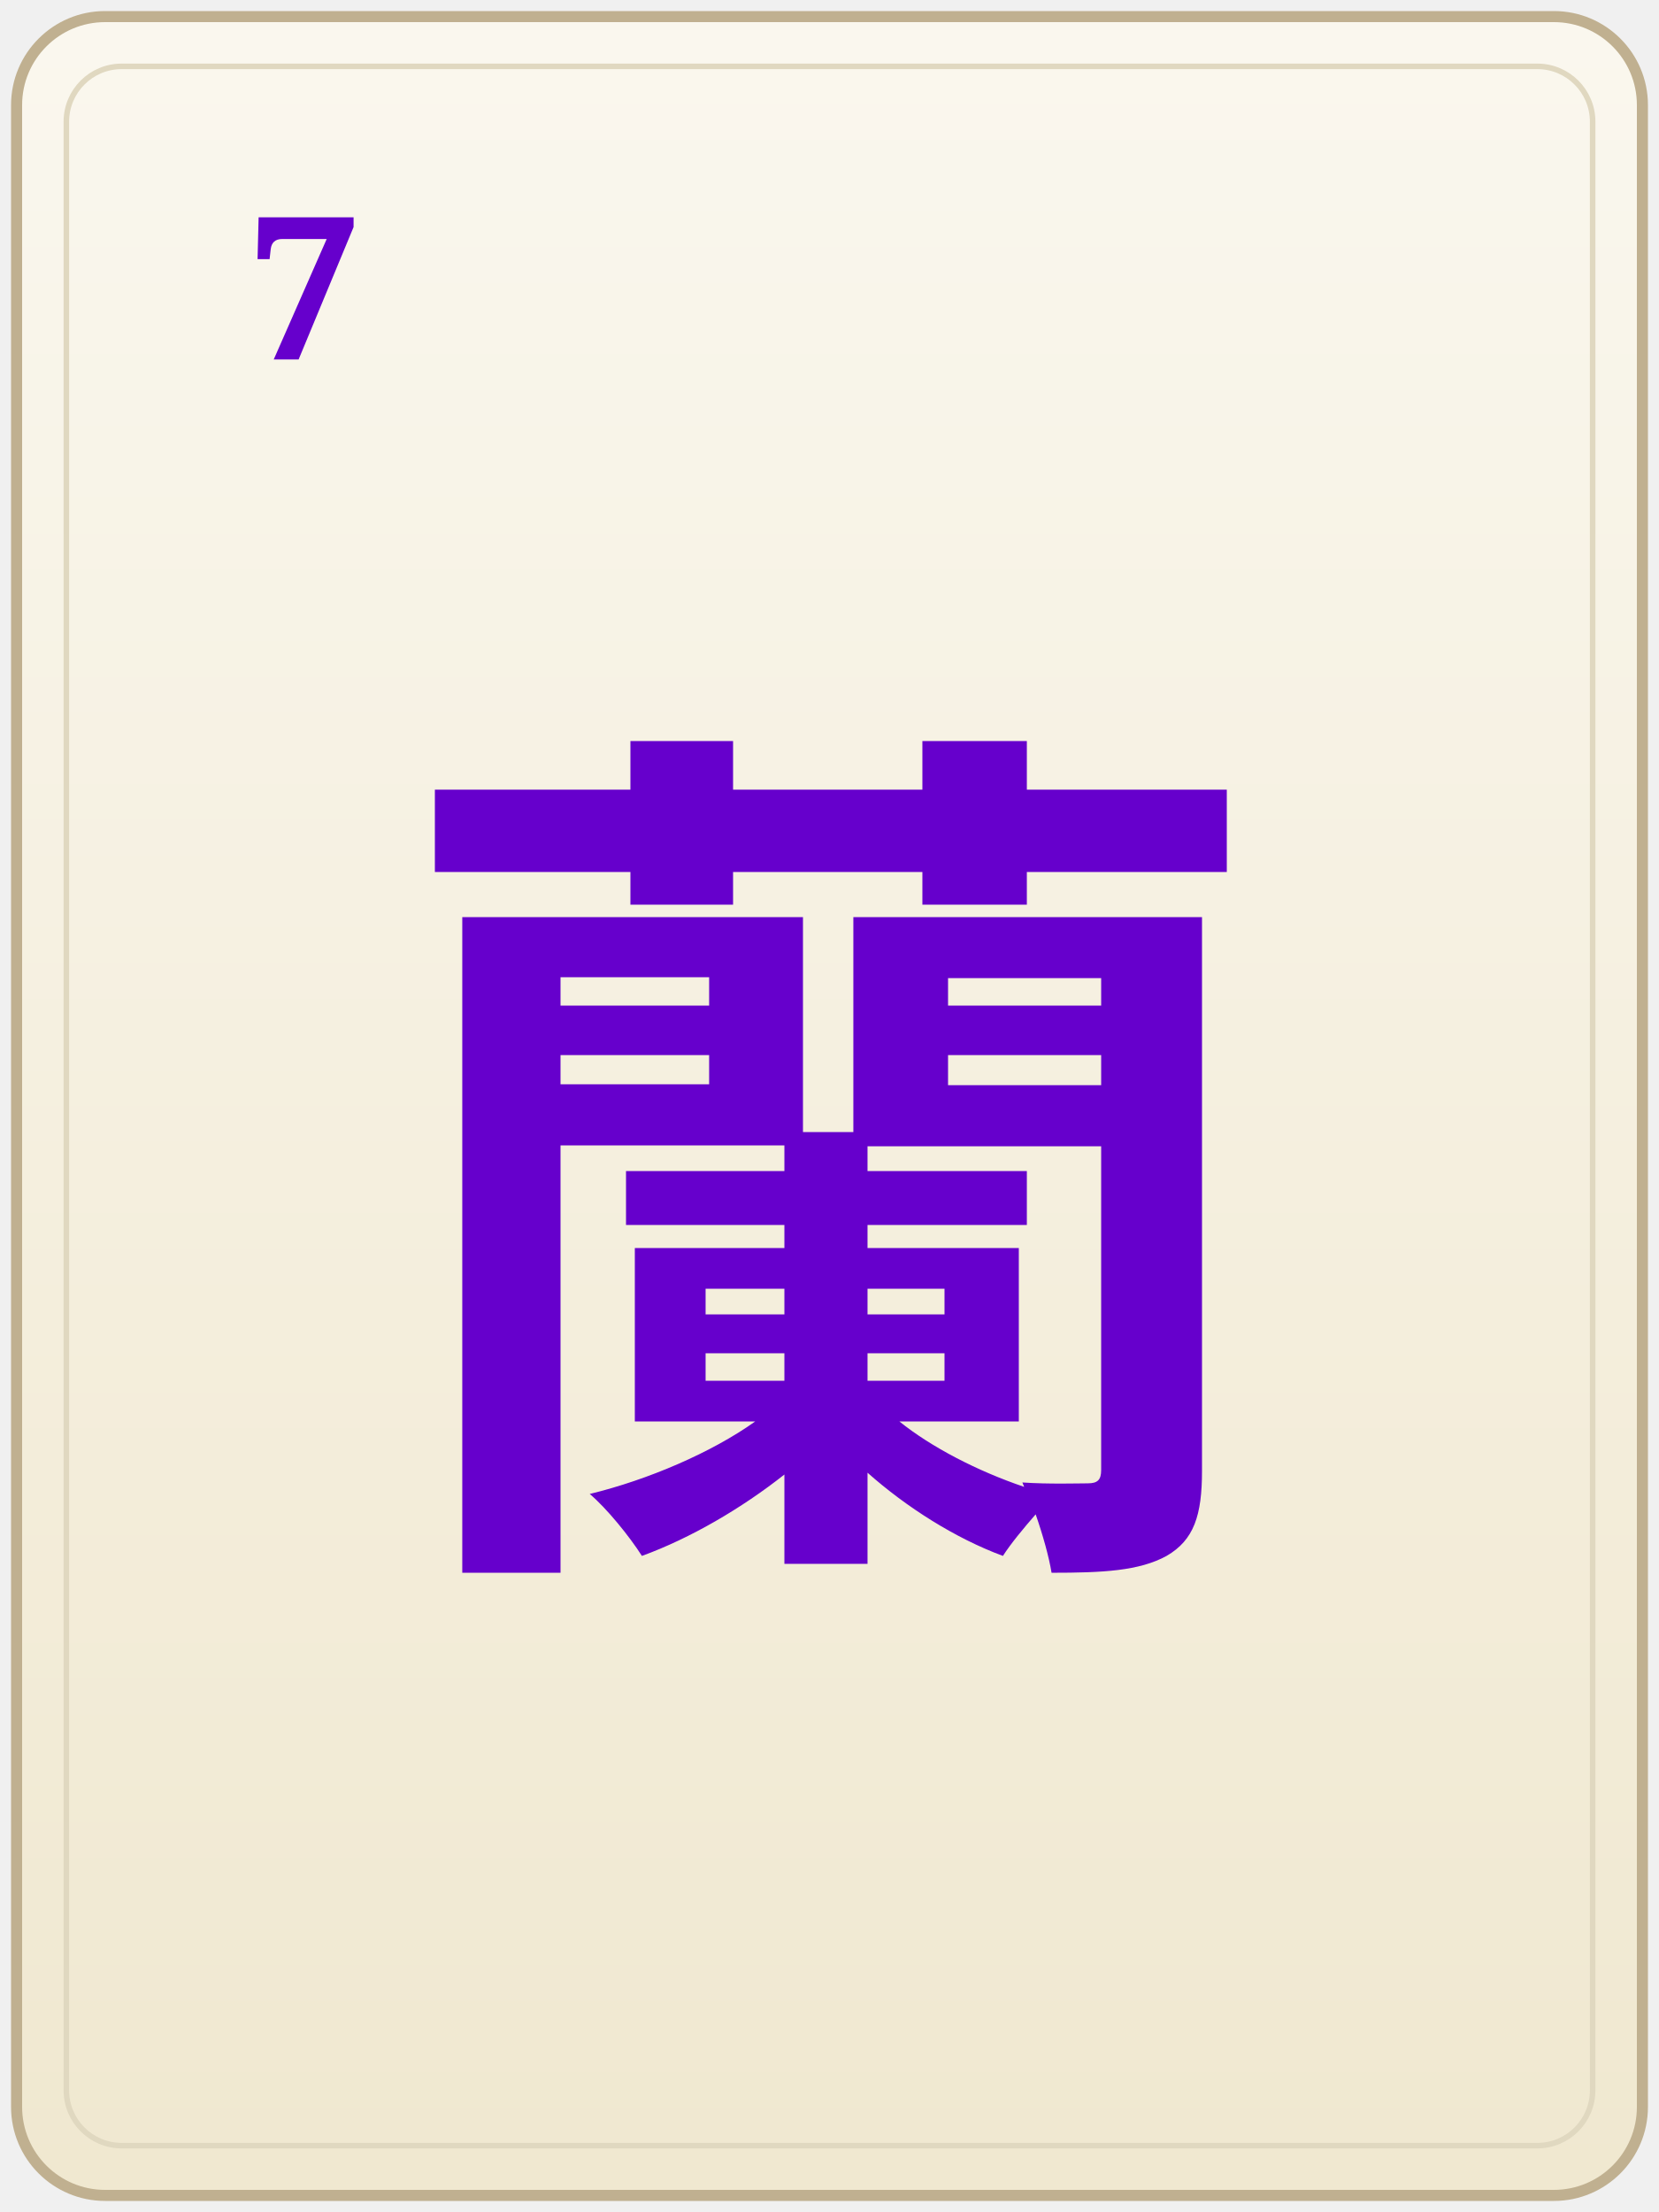
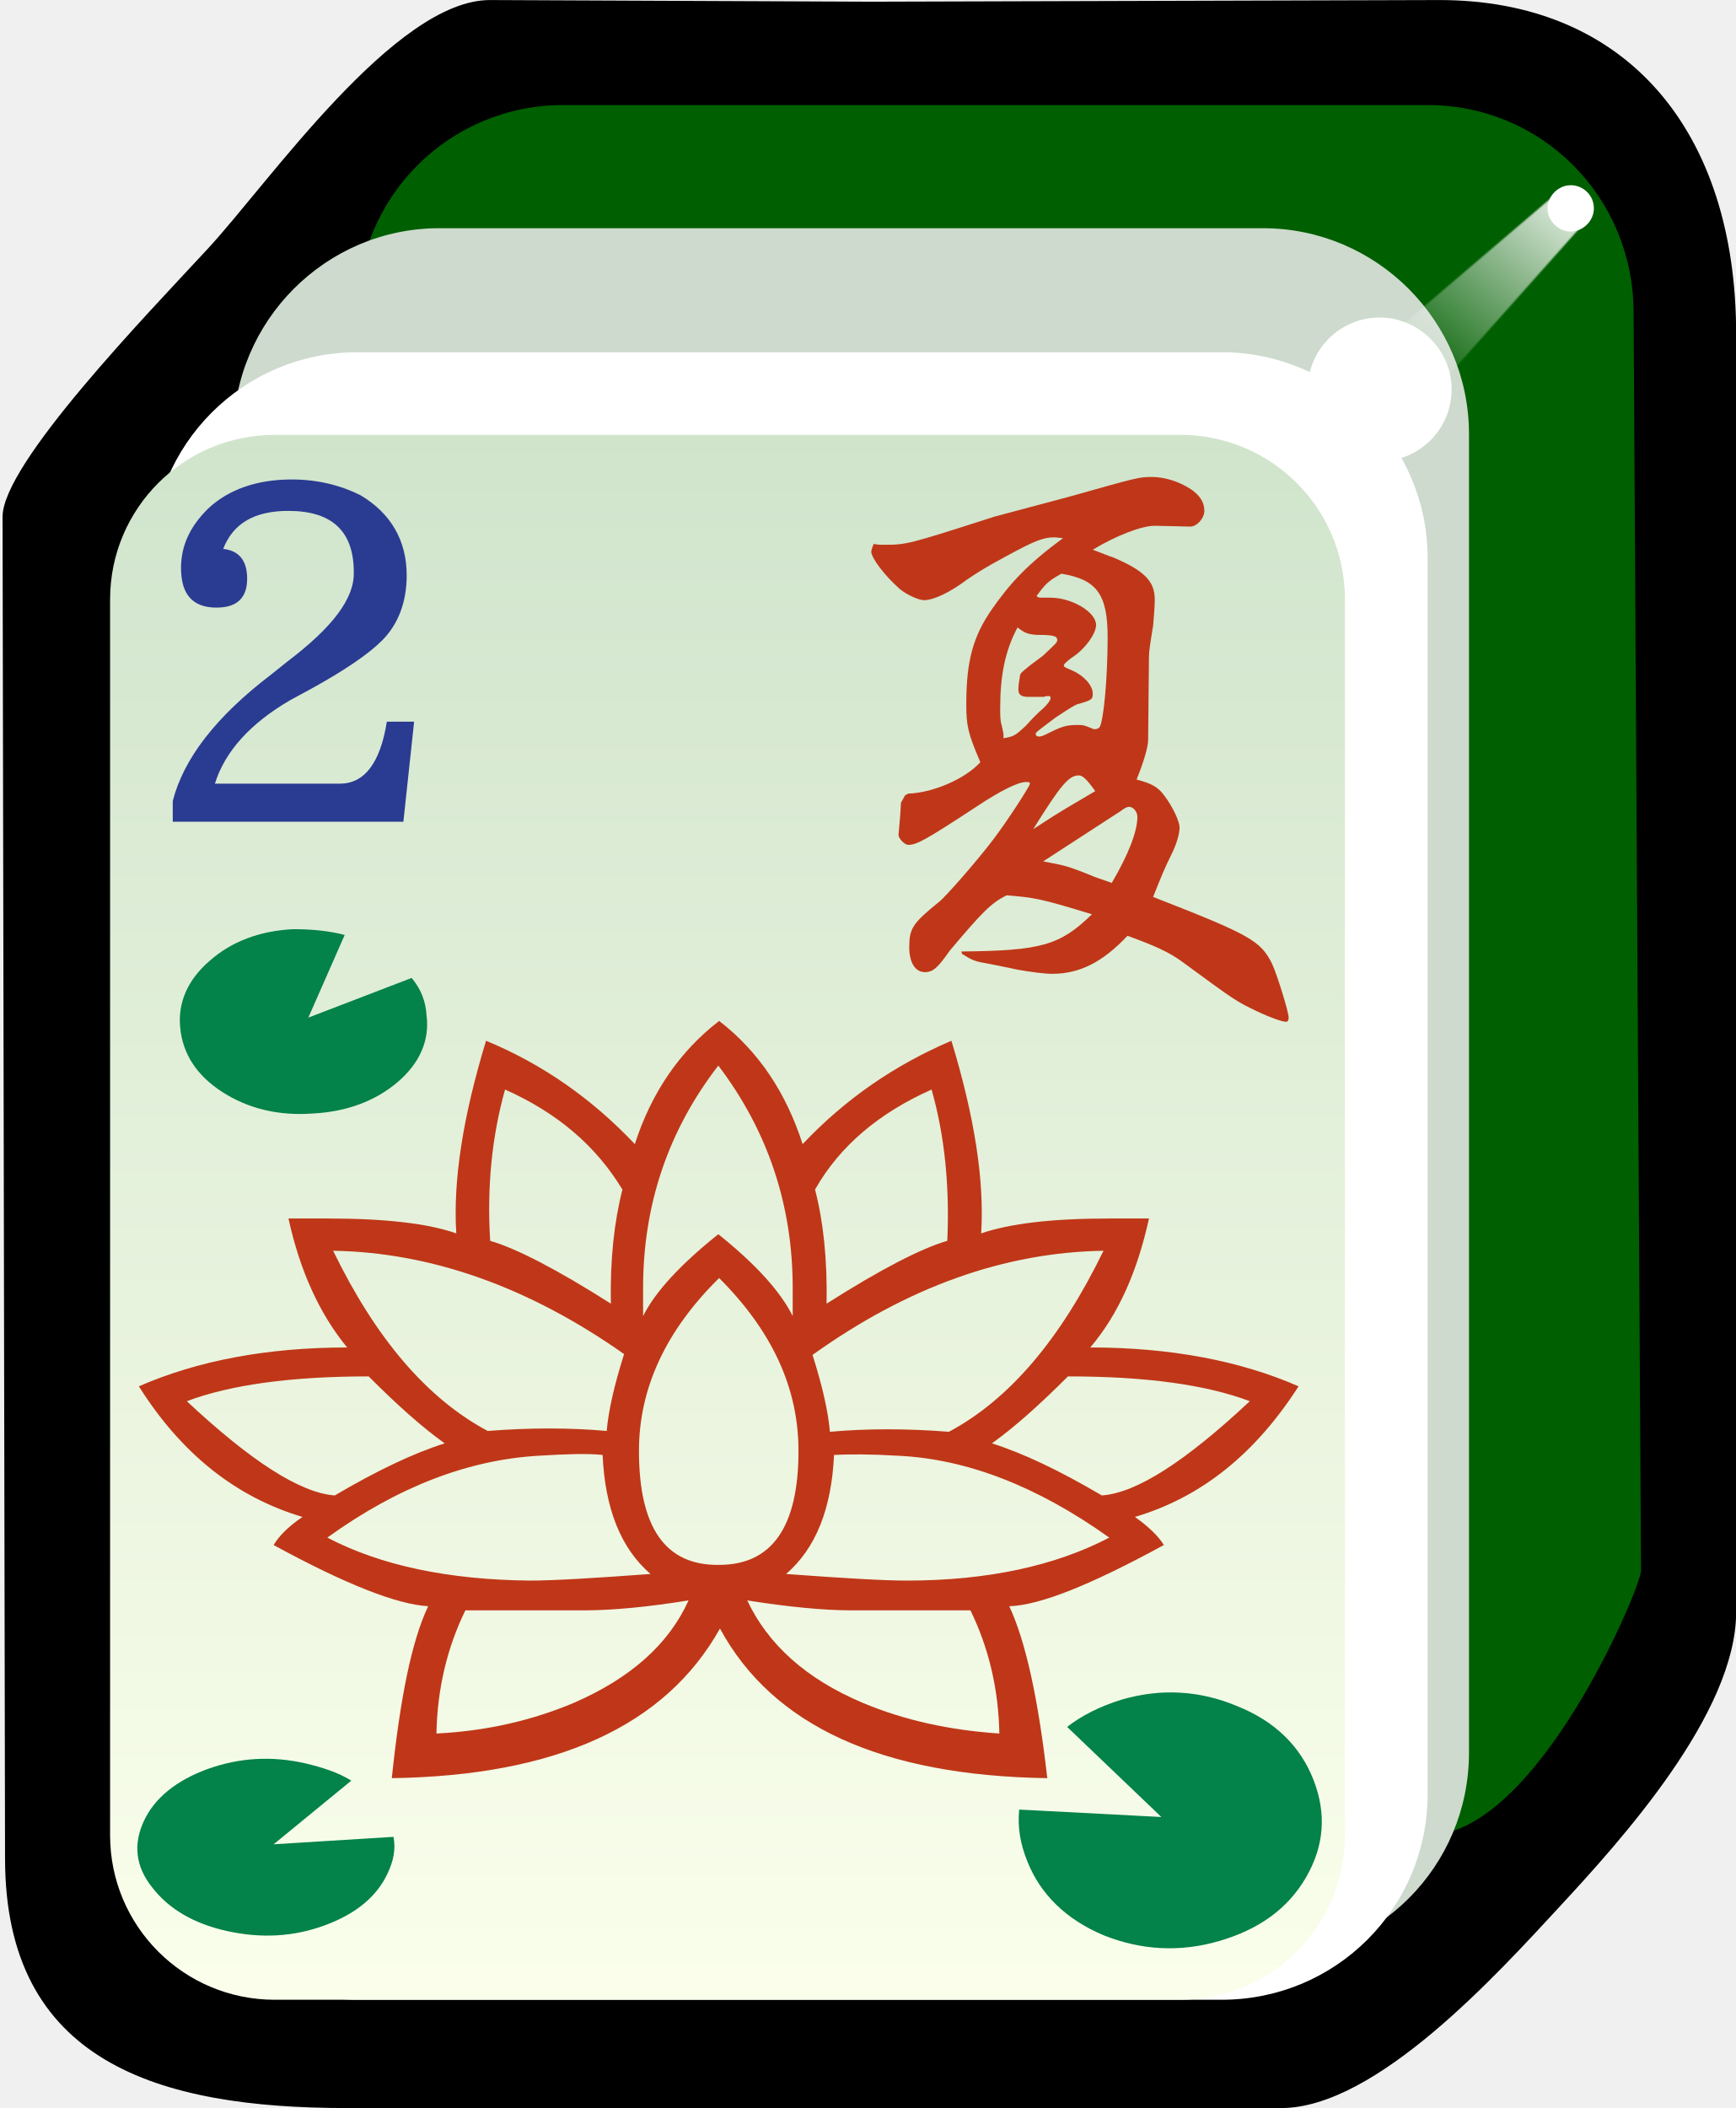
- <svg xmlns="http://www.w3.org/2000/svg" width="300" height="400" viewBox="0 0 300 400">
-   <defs>
-     <linearGradient id="fbg7" x1="0" y1="0" x2="0" y2="1">
-       <stop offset="0%" stop-color="#faf7ee" />
-       <stop offset="100%" stop-color="#f0e8d0" />
-     </linearGradient>
-   </defs>
-   <rect x="3" y="3" width="294" height="394" rx="16" fill="url(#fbg7)" stroke="#c0b090" stroke-width="2" />
-   <rect x="12" y="12" width="276" height="376" rx="10" fill="none" stroke="#e0d8c0" stroke-width="1" />
-   <text x="45" y="65" font-size="36" font-weight="700" font-family="serif" fill="#6600cc">7</text>
-   <text x="150" y="270" text-anchor="middle" font-size="160" font-weight="900" font-family="serif" fill="#6600cc">蘭</text>
+ <svg xmlns="http://www.w3.org/2000/svg" xml:space="preserve" id="svg2985" x="0" y="0" style="enable-background:new -192 293.9 210 255" version="1.1" viewBox="-192 293.9 210 255">
+   <style>.st3{fill:#fff}.st7{fill:#038249}.st8{fill:#bf3718}</style>
+   <switch>
+     <g>
+       <filter id="filter3970-5" width="1.217" height="1.215" x="-.109" y="-.108" color-interpolation-filters="sRGB">
+         <feGaussianBlur id="feGaussianBlur3972-8" stdDeviation=".128" />
+       </filter>
+       <g id="g4630" style="enable-background:new" transform="matrix(1.0006 0 0 1 -1.376 203.406)">
+         <g id="g3062">
+           <path id="rect4031" d="m-131.2 90.5 46.1.2 68.4-.2c22.9-.1 36.1 15.9 36.1 40.4v154.6c0 12.3-14 27.7-21.4 35.7s-22.1 24.3-33.6 24.3h-113c-22.9 0-41.3-5.6-41.3-30.2l-.3-162.3c0-6.4 17.3-24.3 24.8-32.4 7.4-8 22.7-30.2 34.2-30.1" />
+           <path id="rect3767" d="M-122.4 103.2h104.5c13.8 0 24.8 11.1 24.9 24.9l.9 152.4c0 2-12.6 32-25.8 32h-104.5c-13.8 0-24.9-11.1-24.9-24.9V128.1c0-13.8 11.1-24.9 24.9-24.9" style="fill:#005f00" />
+           <path id="rect3861" d="M-137.4 118.1h99.6c13.7 0 24.9 11.2 24.9 24.9v159.5c0 13.8-11.1 24.9-24.9 24.9h-99.6c-13.7 0-24.9-11.2-24.9-24.9V143.1c0-13.8 11.2-25 24.9-25" style="fill:#cddacd" />
+           <path id="rect3765" d="M-147.3 133.1h104.5c13.7 0 24.9 11.2 24.9 24.9v149.5c0 13.8-11.1 24.9-24.9 24.9h-104.5c-13.7 0-24.9-11.2-24.9-24.9V158c0-13.7 11.1-24.9 24.9-24.9" class="st3" />
+           <linearGradient id="rect3008_1_" x1="-324.883" x2="-324.883" y1="569.587" y2="531.068" gradientTransform="matrix(4.9807 0 0 -4.9841 1515.62 2981.96)" gradientUnits="userSpaceOnUse">
+             <stop offset="0" style="stop-color:#d0e4cc" />
+             <stop offset="1" style="stop-color:#fbffec" />
+           </linearGradient>
+           <path id="rect3008" d="M-157.3 143.1h109.5c11 0 19.9 8.9 19.9 19.9v149.5c0 11-8.9 19.9-19.9 19.9h-109.5c-11 0-19.9-8.9-19.9-19.9V163c0-11 8.9-19.9 19.9-19.9" style="fill:url(#rect3008_1_)" />
+           <path id="path3932" d="M2.2 115.7c0 1.5-1.3 2.8-2.8 2.8s-2.8-1.3-2.8-2.8 1.3-2.8 2.8-2.8 2.8 1.2 2.8 2.8" class="st3" />
+           <g id="path3936" style="filter:url(#filter3970-5)">
+             <linearGradient id="SVGID_1_" x1="-315.771" x2="-318.887" y1="590.47" y2="587.001" gradientTransform="matrix(7.1013 0 0 -6.6887 2243.616 4061.265)" gradientUnits="userSpaceOnUse">
+               <stop offset="0" style="stop-color:#fff" />
+               <stop offset="1" style="stop-color:#fff;stop-opacity:0" />
+             </linearGradient>
+             <path d="m-2.8 114.3-28.8 24.6 8.2 6 25.2-28.3z" style="fill:url(#SVGID_1_)" />
+           </g>
+           <path id="path3882" d="M-15 137.6c0 4.8-3.9 8.7-8.7 8.7-4.8 0-8.7-3.9-8.7-8.7 0-4.8 3.9-8.7 8.7-8.7 4.7 0 8.7 3.9 8.7 8.7" class="st3" />
+         </g>
+       </g>
+       <path d="M-42.3 500.3c-4.5-1.9-9.2-2.2-14-.8-2.6.8-4.8 1.9-6.6 3.3l11.4 10.9-17.2-.9c-.2 2.1.1 4.1 1 6.3 1.6 4 4.7 7 9.2 8.9 4.5 1.8 9.2 2.1 14 .7 4.8-1.4 8.3-3.9 10.5-7.7s2.5-7.7.9-11.8c-1.6-4.1-4.7-7.1-9.2-8.9" class="st7" />
+       <path d="M-69.9 488.2c3.7-.1 9.9-2.6 18.7-7.4-.6-1-1.8-2.2-3.5-3.4 8.1-2.4 14.6-7.7 19.8-15.8-7.1-3.1-15.5-4.7-25.2-4.7 3.4-4 5.7-9.2 7.1-15.6h-4.8c-6.9 0-12 .6-15.5 1.8.4-6.4-.8-14.1-3.6-23.3-6.8 2.9-12.8 7-18 12.5-2-6.2-5.3-11.2-10.1-14.9-4.8 3.7-8.2 8.7-10.2 14.9-5.2-5.5-11.2-9.7-18-12.5-2.8 9.2-4 16.9-3.6 23.3-3.4-1.2-8.6-1.8-15.5-1.8h-4.8c1.4 6.4 3.8 11.6 7.1 15.6-9.7 0-18.1 1.6-25.2 4.7 5.1 8.1 11.7 13.4 19.8 15.8-1.8 1.2-2.9 2.4-3.5 3.4 8.8 4.8 15 7.2 18.7 7.4-2 4.2-3.4 11.2-4.4 20.8 19.9-.3 33.1-6.3 39.7-18.1 6.4 11.8 19.6 17.8 39.6 18.1-1.1-9.6-2.6-16.5-4.6-20.8m29.1-24.8c-7.8 7.3-13.7 11.1-17.9 11.4-5.1-3-9.5-5.1-13.3-6.3 2.8-2 5.9-4.8 9.2-8.1 9.4 0 16.7 1 22 3m-38.5-37.7c1.6 5.6 2.2 11.8 1.9 18.3-3.1.9-8 3.4-14.6 7.6.1-5.3-.4-10-1.4-13.8 3-5.3 7.8-9.3 14.1-12.1m20.8 19.5c-5.2 10.7-11.4 18-18.7 21.9-5.1-.4-9.9-.4-14.4 0-.2-2.4-.9-5.5-2.1-9.3 11.6-8.3 23.3-12.4 35.2-12.6m-32.6 24.7c1.9-.1 4.5-.1 7.8.1 8.3.4 16.8 3.7 25.5 9.9-6.5 3.4-14.7 5.2-24.5 5.2-2.9 0-7.8-.3-14.6-.8 3.6-3.1 5.5-7.9 5.8-14.4m-23.1-20.2c0-10 3-19 9.1-26.9 6 7.9 9 16.9 9 26.9v3.4c-1.5-3-4.5-6.3-9-9.9-4.5 3.6-7.6 6.9-9.1 9.9zm-16.7-24c6.3 2.8 11 6.8 14.2 12.1-1 3.9-1.5 8.5-1.4 13.8-6.6-4.2-11.5-6.7-14.6-7.6-.4-6.5.2-12.6 1.8-18.3m-20.8 19.5c11.9.2 23.7 4.4 35.2 12.5-1.2 3.8-1.9 6.9-2.1 9.3-4.5-.4-9.3-.4-14.4 0-7.3-3.9-13.5-11.1-18.7-21.8m-17.7 18.2c5.3-2 12.7-3 22-3 3.4 3.4 6.4 6.1 9.2 8.1-3.8 1.2-8.2 3.3-13.3 6.3-4.2-.3-10.2-4.2-17.9-11.4m17 16.5c8.6-6.2 17.1-9.4 25.5-9.9 3.3-.2 5.9-.3 7.8-.1.3 6.5 2.2 11.3 5.8 14.4-6.8.5-11.7.8-14.6.8-9.8-.1-18-1.8-24.5-5.2m29.8 20c-5 2.1-10.5 3.4-16.6 3.7.1-5.4 1.3-10.4 3.5-14.9h14.4c3.4 0 7.6-.4 12.6-1.2-2.4 5.3-7 9.4-13.9 12.4m7.9-30.5c0-7.5 3.2-14.5 9.7-20.9 6.4 6.4 9.6 13.3 9.6 20.9 0 9.2-3.2 13.8-9.6 13.8-6.5.1-9.7-4.5-9.7-13.8m27.1 30.5c-6.9-2.9-11.5-7.1-14-12.4 5.1.8 9.3 1.2 12.6 1.2h14.4c2.2 4.5 3.4 9.5 3.5 14.9-6-.4-11.5-1.6-16.5-3.7" class="st8" />
+       <path d="M-165.1 426c3.1 2 6.8 2.9 10.9 2.6 4.1-.2 7.6-1.5 10.3-3.8 2.7-2.3 3.9-5.1 3.5-8.1-.1-1.7-.7-3.2-1.8-4.5l-12.5 4.8 4.4-10c-1.9-.5-4-.7-6.2-.7-4.1.2-7.5 1.5-10.1 3.8-2.7 2.3-3.9 5.1-3.6 8.1.3 3.2 2 5.8 5.1 7.8M-158.9 517l9.4-7.7c-1.6-1-3.5-1.6-5.6-2.1-4-.9-7.9-.7-11.8.7-3.8 1.4-6.4 3.5-7.7 6.3-1.3 2.8-1 5.5 1 8 2 2.6 5 4.4 9.1 5.3 4.1.9 8 .7 11.8-.7 3.8-1.4 6.3-3.5 7.6-6.3.7-1.5 1-2.9.7-4.4z" class="st7" />
+       <path d="M-86.3 359.7c.5.1.8.1 1.1.1 2.9 0 2.9 0 13.5-3.4l9-2.4c8.5-2.4 8.5-2.4 10.1-2.4 1.4 0 3.2.5 4.7 1.5 1 .7 1.6 1.5 1.6 2.6 0 .9-.9 1.9-1.7 1.9l-4.3-.1c-1.6 0-4.7 1.2-7.5 2.9 1.1.4 2 .8 2.4.9 3.8 1.6 5.1 2.9 5.1 5.1 0 .9-.1 2-.2 3.2-.3 1.8-.5 3.1-.5 3.7l-.1 10.1c0 .8-.5 2.6-1.4 4.8 1.9.5 2.6.9 3.4 2 .9 1.2 1.8 3 1.8 3.8 0 .7-.3 1.9-1 3.3-.8 1.6-1.2 2.6-2.2 5.1 11.8 4.6 13 5.3 14.4 8.1.6 1.3 2 5.8 2 6.5 0 .3-.1.5-.3.5-.5 0-1.9-.5-3.4-1.2-2.7-1.3-2.7-1.3-9.1-6-1.6-1.2-3.4-2-6.7-3.2-3 3.2-5.8 4.6-9.1 4.6-.9 0-2.5-.2-4.2-.5-1.3-.3-2.5-.5-3.4-.7-1.8-.3-2-.4-3.3-1.2l-.1-.3c9.6-.1 11.9-.7 15.8-4.5-6.5-2-7-2-10.3-2.3-1.9.9-3.1 2.2-6.9 6.7-1.4 2-2 2.6-3 2.6-1.2 0-1.9-1.2-1.9-3 0-2.3.4-2.9 3.6-5.5.8-.6 4.8-5.2 6.6-7.6 1.6-2.1 4.4-6.4 4.4-6.7 0-.2-.2-.2-.5-.2-.9 0-3 1-6 3-6.1 4-7.2 4.6-8.2 4.6-.5 0-1.2-.8-1.2-1.2l.2-2.3.1-1.6.5-.9.4-.2c3-.1 6.9-1.8 8.7-3.8-1.5-3.5-1.7-4.4-1.7-7 0-5.2.8-8.2 3.1-11.5 2.3-3.3 4.4-5.5 8.6-8.6l-1-.1c-1.4 0-2.4.4-5.9 2.3-2.6 1.4-3.5 2-4.7 2.8-2.1 1.6-4.1 2.5-5.2 2.5-.7 0-2.2-.7-3-1.4-1.8-1.6-3.4-3.7-3.4-4.5l.1-.4zm15.7 23.5c1.3-.2 1.5-.4 2.7-1.5.8-.9 1.5-1.6 2.2-2.2.5-.5.8-.9.8-1.2 0-.2-.2-.2-.3-.2-.2 0-.3 0-.5.1h-1.9c-.9 0-1.2-.3-1.2-.9 0-.5.1-1 .2-1.7.1-.3.1-.3 1.2-1.2l1.6-1.2c1.7-1.6 1.7-1.6 1.7-1.9 0-.5-.6-.6-2.5-.6-1.1-.1-1.4-.2-2.3-.9-1.5 2.8-2.1 5.8-2.1 9.8 0 .8 0 1.5.2 2.1.1.5.2.9.2 1v.5zm11.1 6.4c-1-1.4-1.5-1.9-2-1.9-1.2 0-2.2 1.2-5.5 6.5 3.8-2.5 4.5-2.8 7.5-4.6m0-7.5c.2 0 .4-.1.5-.2.5-.6 1-5.9 1-10.9 0-5.2-1.3-7-5.6-7.7-1.6.9-1.9 1.2-3 2.7.2.2.4.2.5.2h1.2c2.5 0 5.5 1.7 5.5 3.3 0 1.1-1.4 3-3 4-.5.4-.9.7-.9.9 0 .2.3.3 1 .6 1.4.6 2.5 1.8 2.5 2.8 0 .7-.1.8-1.9 1.3-.4.2-.5.2-2.6 1.6-2.4 1.8-2.4 1.8-2.4 2 0 .2.2.3.4.3s.5-.1.7-.2c2-1 2.5-1.2 3.9-1.2.8 0 .8 0 2 .5h.2zm-.5 17.7c.4.2 1.4.5 2.5.9 2-3.4 3.1-6.2 3.1-8 0-.6-.5-1.2-1-1.2-.3 0-.6.2-1 .5l-9.4 6.1c2.6.5 2.7.5 4.8 1.3z" class="st8" />
+       <path d="m-157.2 373.9-2 1.6c-6.7 5.1-10.6 10.2-11.9 15.3v2.5h27.9l1.3-12.1h-3.3c-.8 5-2.7 7.5-5.7 7.5H-166c1.2-3.9 4.3-7.3 9.1-10.1l2.4-1.3c4.2-2.3 7.1-4.3 8.7-5.9 2-2 3-4.7 3-7.9 0-4.2-1.9-7.5-5.6-9.7-2.4-1.2-5.2-1.9-8.3-1.9-4.2 0-7.7 1.2-10.2 3.6-2.1 2.1-3.2 4.4-3.2 7.1 0 3.2 1.4 4.8 4.3 4.8 2.5 0 3.7-1.2 3.7-3.5 0-2.2-1-3.4-2.9-3.6 1.2-3.1 3.8-4.6 7.9-4.6 5.3 0 7.9 2.5 7.9 7.4.1 3.2-2.6 6.7-8 10.8" style="fill:#2a3b92" />
+     </g>
+   </switch>
</svg>
